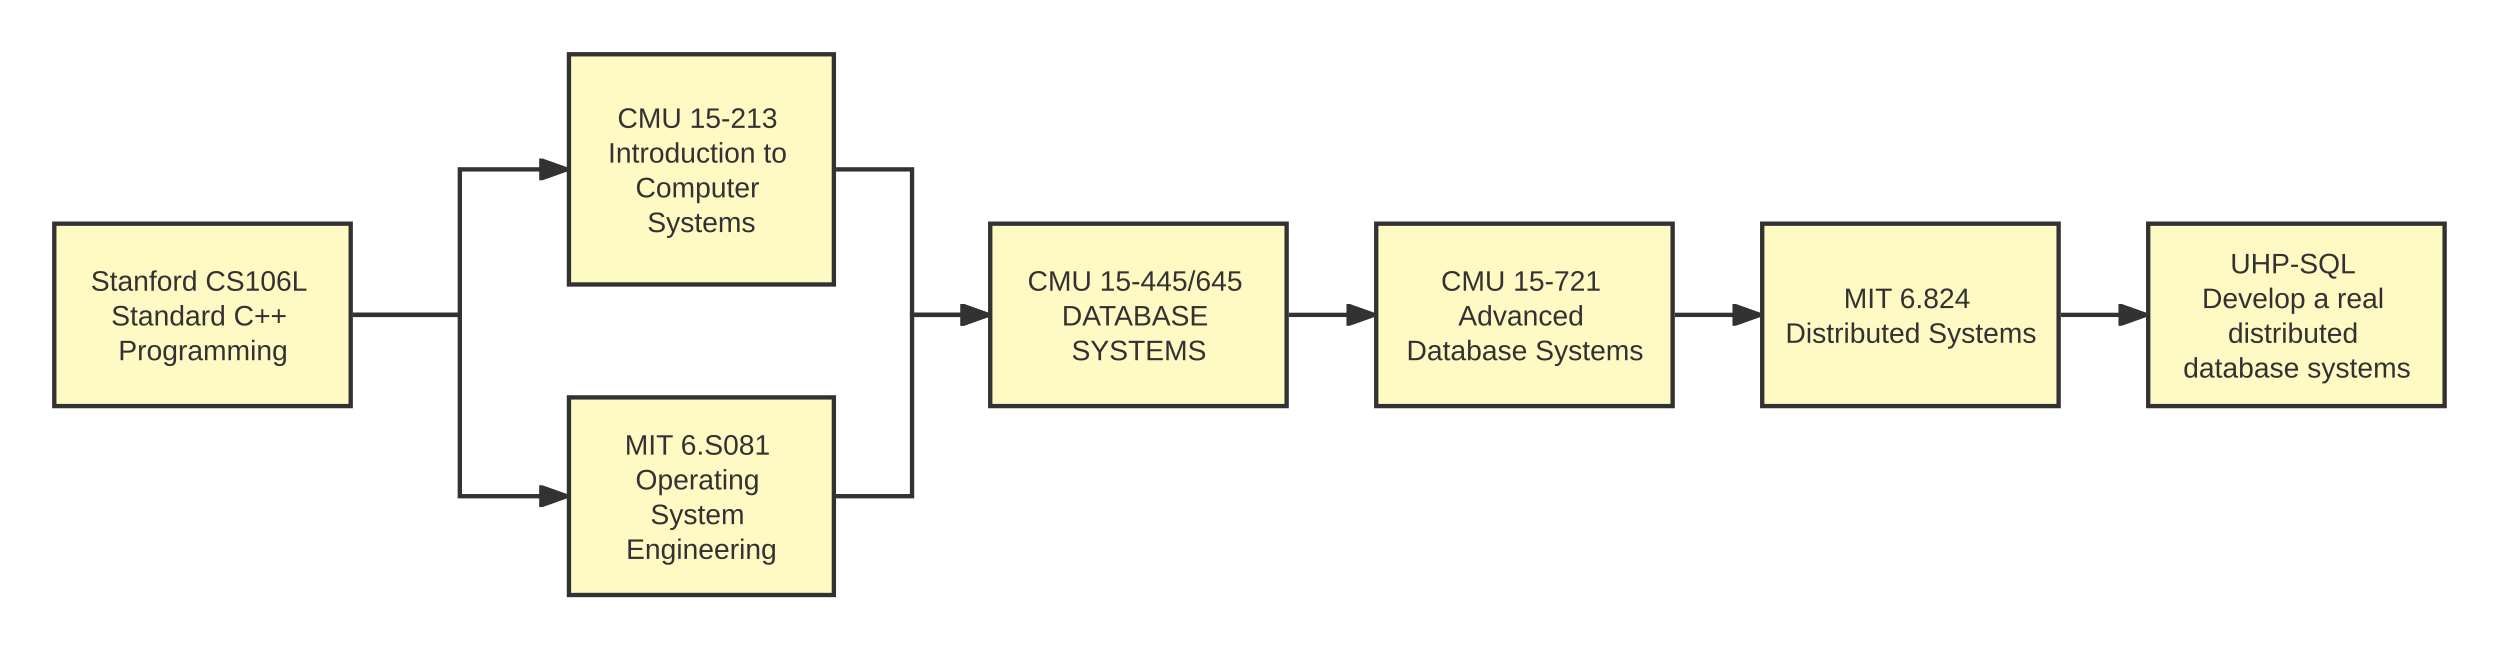
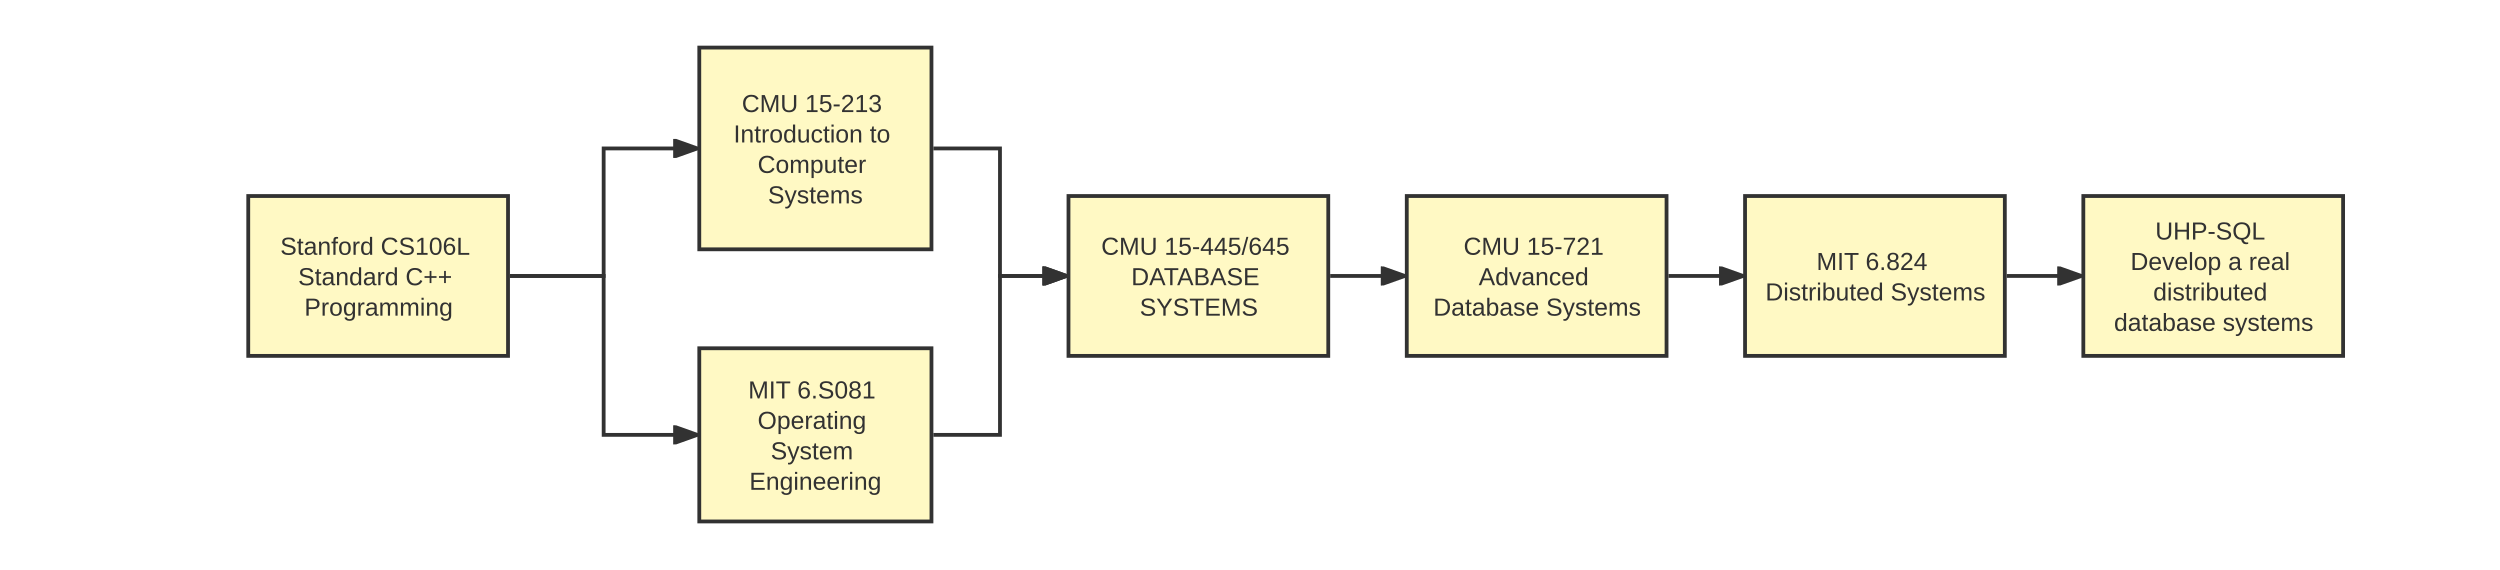
- <svg xmlns="http://www.w3.org/2000/svg" id="SvgjsSvg1006" width="1151.25" height="299" version="1.1">
+ <svg xmlns="http://www.w3.org/2000/svg" id="SvgjsSvg1006" width="100%" height="299" version="1.1">
  <defs id="SvgjsDefs1007">
    <marker id="SvgjsMarker1044" markerWidth="14" markerHeight="10" refX="10" refY="5" viewBox="0 0 14 10" orient="auto" markerUnits="userSpaceOnUse" stroke-dasharray="0,0">
      <path id="SvgjsPath1045" d="M0,0 L14,5 L0,10 L0,0" fill="#323232" stroke="#323232" stroke-width="1" />
    </marker>
    <marker id="SvgjsMarker1048" markerWidth="14" markerHeight="10" refX="10" refY="5" viewBox="0 0 14 10" orient="auto" markerUnits="userSpaceOnUse" stroke-dasharray="0,0">
      <path id="SvgjsPath1049" d="M0,0 L14,5 L0,10 L0,0" fill="#323232" stroke="#323232" stroke-width="1" />
    </marker>
    <marker id="SvgjsMarker1062" markerWidth="14" markerHeight="10" refX="10" refY="5" viewBox="0 0 14 10" orient="auto" markerUnits="userSpaceOnUse" stroke-dasharray="0,0">
      <path id="SvgjsPath1063" d="M0,0 L14,5 L0,10 L0,0" fill="#323232" stroke="#323232" stroke-width="1" />
    </marker>
    <marker id="SvgjsMarker1066" markerWidth="14" markerHeight="10" refX="10" refY="5" viewBox="0 0 14 10" orient="auto" markerUnits="userSpaceOnUse" stroke-dasharray="0,0">
      <path id="SvgjsPath1067" d="M0,0 L14,5 L0,10 L0,0" fill="#323232" stroke="#323232" stroke-width="1" />
    </marker>
    <marker id="SvgjsMarker1080" markerWidth="14" markerHeight="10" refX="10" refY="5" viewBox="0 0 14 10" orient="auto" markerUnits="userSpaceOnUse" stroke-dasharray="0,0">
      <path id="SvgjsPath1081" d="M0,0 L14,5 L0,10 L0,0" fill="#323232" stroke="#323232" stroke-width="1" />
    </marker>
    <marker id="SvgjsMarker1092" markerWidth="14" markerHeight="10" refX="10" refY="5" viewBox="0 0 14 10" orient="auto" markerUnits="userSpaceOnUse" stroke-dasharray="0,0">
      <path id="SvgjsPath1093" d="M0,0 L14,5 L0,10 L0,0" fill="#323232" stroke="#323232" stroke-width="1" />
    </marker>
    <marker id="SvgjsMarker1108" markerWidth="14" markerHeight="10" refX="10" refY="5" viewBox="0 0 14 10" orient="auto" markerUnits="userSpaceOnUse" stroke-dasharray="0,0">
      <path id="SvgjsPath1109" d="M0,0 L14,5 L0,10 L0,0" fill="#323232" stroke="#323232" stroke-width="1" />
    </marker>
  </defs>
  <g id="SvgjsG1008" transform="translate(25,103)">
    <path id="SvgjsPath1009" d="M 0 0L 136.5 0L 136.5 84L 0 84Z" stroke="rgba(50,50,50,1)" stroke-width="2" fill-opacity="1" fill="#fff9c4" />
    <g id="SvgjsG1010">
      <text id="SvgjsText1011" font-family="Arial" text-anchor="middle" font-size="13px" width="117px" fill="#323232" font-weight="400" align="middle" lineHeight="125%" anchor="middle" family="Arial" size="13px" weight="400" font-style="" opacity="1" y="14.875" transform="rotate(0)">
        <tspan id="SvgjsTspan1012" dy="16" x="68.5">
          <tspan id="SvgjsTspan1013" style="text-decoration:;">Stanford CS106L</tspan>
        </tspan>
        <tspan id="SvgjsTspan1014" dy="16" x="68.5">
          <tspan id="SvgjsTspan1015" style="text-decoration:;">Standard C++ </tspan>
        </tspan>
        <tspan id="SvgjsTspan1016" dy="16" x="68.5">
          <tspan id="SvgjsTspan1017" style="text-decoration:;">Programming</tspan>
        </tspan>
      </text>
    </g>
  </g>
  <g id="SvgjsG1018" transform="translate(262,25)">
    <path id="SvgjsPath1019" d="M 0 0L 122 0L 122 106L 0 106Z" stroke="rgba(50,50,50,1)" stroke-width="2" fill-opacity="1" fill="#fff9c4" />
    <g id="SvgjsG1020">
      <text id="SvgjsText1021" font-family="Arial" text-anchor="middle" font-size="13px" width="102px" fill="#323232" font-weight="400" align="middle" lineHeight="125%" anchor="middle" family="Arial" size="13px" weight="400" font-style="" opacity="1" y="17.875" transform="rotate(0)">
        <tspan id="SvgjsTspan1022" dy="16" x="61">
          <tspan id="SvgjsTspan1023" style="text-decoration:;">CMU 15-213</tspan>
        </tspan>
        <tspan id="SvgjsTspan1024" dy="16" x="61">
          <tspan id="SvgjsTspan1025" style="text-decoration:;">Introduction to </tspan>
        </tspan>
        <tspan id="SvgjsTspan1026" dy="16" x="61">
          <tspan id="SvgjsTspan1027" style="text-decoration:;">Computer </tspan>
        </tspan>
        <tspan id="SvgjsTspan1028" dy="16" x="61">
          <tspan id="SvgjsTspan1029" style="text-decoration:;">Systems</tspan>
        </tspan>
      </text>
    </g>
  </g>
  <g id="SvgjsG1030" transform="translate(262,183)">
    <path id="SvgjsPath1031" d="M 0 0L 122 0L 122 91L 0 91Z" stroke="rgba(50,50,50,1)" stroke-width="2" fill-opacity="1" fill="#fff9c4" />
    <g id="SvgjsG1032">
      <text id="SvgjsText1033" font-family="Arial" text-anchor="middle" font-size="13px" width="102px" fill="#323232" font-weight="400" align="middle" lineHeight="125%" anchor="middle" family="Arial" size="13px" weight="400" font-style="" opacity="1" y="10.375" transform="rotate(0)">
        <tspan id="SvgjsTspan1034" dy="16" x="61">
          <tspan id="SvgjsTspan1035" style="text-decoration:;">MIT 6.S081</tspan>
        </tspan>
        <tspan id="SvgjsTspan1036" dy="16" x="61">
          <tspan id="SvgjsTspan1037" style="text-decoration:;"> Operating </tspan>
        </tspan>
        <tspan id="SvgjsTspan1038" dy="16" x="61">
          <tspan id="SvgjsTspan1039" style="text-decoration:;">System </tspan>
        </tspan>
        <tspan id="SvgjsTspan1040" dy="16" x="61">
          <tspan id="SvgjsTspan1041" style="text-decoration:;">Engineering</tspan>
        </tspan>
      </text>
    </g>
  </g>
  <g id="SvgjsG1042">
    <path id="SvgjsPath1043" d="M162.5 145L211.75 145L211.75 78L258.4 78" stroke="#323232" stroke-width="2" fill="none" marker-end="url(#SvgjsMarker1044)" />
  </g>
  <g id="SvgjsG1046">
    <path id="SvgjsPath1047" d="M162.5 145L211.75 145L211.75 228.5L258.4 228.5" stroke="#323232" stroke-width="2" fill="none" marker-end="url(#SvgjsMarker1048)" />
  </g>
  <g id="SvgjsG1050" transform="translate(456,103)">
    <path id="SvgjsPath1051" d="M 0 0L 136.5 0L 136.5 84L 0 84Z" stroke="rgba(50,50,50,1)" stroke-width="2" fill-opacity="1" fill="#fff9c4" />
    <g id="SvgjsG1052">
      <text id="SvgjsText1053" font-family="Arial" text-anchor="middle" font-size="13px" width="117px" fill="#323232" font-weight="400" align="middle" lineHeight="125%" anchor="middle" family="Arial" size="13px" weight="400" font-style="" opacity="1" y="14.875" transform="rotate(0)">
        <tspan id="SvgjsTspan1054" dy="16" x="68.5">
          <tspan id="SvgjsTspan1055" style="text-decoration:;">CMU 15-445/645</tspan>
        </tspan>
        <tspan id="SvgjsTspan1056" dy="16" x="68.5">
          <tspan id="SvgjsTspan1057" style="text-decoration:;">DATABASE </tspan>
        </tspan>
        <tspan id="SvgjsTspan1058" dy="16" x="68.5">
          <tspan id="SvgjsTspan1059" style="text-decoration:;">SYSTEMS</tspan>
        </tspan>
      </text>
    </g>
  </g>
  <g id="SvgjsG1060">
    <path id="SvgjsPath1061" d="M385 78L420 78L420 145L452.4 145" stroke="#323232" stroke-width="2" fill="none" marker-end="url(#SvgjsMarker1062)" />
  </g>
  <g id="SvgjsG1064">
    <path id="SvgjsPath1065" d="M385 228.5L420 228.5L420 145L452.4 145" stroke="#323232" stroke-width="2" fill="none" marker-end="url(#SvgjsMarker1066)" />
  </g>
  <g id="SvgjsG1068" transform="translate(633.75,103)">
    <path id="SvgjsPath1069" d="M 0 0L 136.5 0L 136.5 84L 0 84Z" stroke="rgba(50,50,50,1)" stroke-width="2" fill-opacity="1" fill="#fff9c4" />
    <g id="SvgjsG1070">
      <text id="SvgjsText1071" font-family="Arial" text-anchor="middle" font-size="13px" width="117px" fill="#323232" font-weight="400" align="middle" lineHeight="125%" anchor="middle" family="Arial" size="13px" weight="400" font-style="" opacity="1" y="14.875" transform="rotate(0)">
        <tspan id="SvgjsTspan1072" dy="16" x="68.5">
          <tspan id="SvgjsTspan1073" style="text-decoration:;">CMU 15-721</tspan>
        </tspan>
        <tspan id="SvgjsTspan1074" dy="16" x="68.5">
          <tspan id="SvgjsTspan1075" style="text-decoration:;">Advanced </tspan>
        </tspan>
        <tspan id="SvgjsTspan1076" dy="16" x="68.5">
          <tspan id="SvgjsTspan1077" style="text-decoration:;">Database Systems</tspan>
        </tspan>
      </text>
    </g>
  </g>
  <g id="SvgjsG1078">
    <path id="SvgjsPath1079" d="M593.5 145L613.125 145L613.125 145L630.15 145" stroke="#323232" stroke-width="2" fill="none" marker-end="url(#SvgjsMarker1080)" />
  </g>
  <g id="SvgjsG1082" transform="translate(811.5,103)">
    <path id="SvgjsPath1083" d="M 0 0L 136.5 0L 136.5 84L 0 84Z" stroke="rgba(50,50,50,1)" stroke-width="2" fill-opacity="1" fill="#fff9c4" />
    <g id="SvgjsG1084">
      <text id="SvgjsText1085" font-family="Arial" text-anchor="middle" font-size="13px" width="117px" fill="#323232" font-weight="400" align="middle" lineHeight="125%" anchor="middle" family="Arial" size="13px" weight="400" font-style="" opacity="1" y="22.875" transform="rotate(0)">
        <tspan id="SvgjsTspan1086" dy="16" x="68.5">
          <tspan id="SvgjsTspan1087" style="text-decoration:;">MIT 6.824</tspan>
        </tspan>
        <tspan id="SvgjsTspan1088" dy="16" x="68.5">
          <tspan id="SvgjsTspan1089" style="text-decoration:;">Distributed Systems</tspan>
        </tspan>
      </text>
    </g>
  </g>
  <g id="SvgjsG1090">
    <path id="SvgjsPath1091" d="M771.25 145L790.875 145L790.875 145L807.9 145" stroke="#323232" stroke-width="2" fill="none" marker-end="url(#SvgjsMarker1092)" />
  </g>
  <g id="SvgjsG1094" transform="translate(989.25,103)">
    <path id="SvgjsPath1095" d="M 0 0L 136.5 0L 136.5 84L 0 84Z" stroke="rgba(50,50,50,1)" stroke-width="2" fill-opacity="1" fill="#fff9c4" />
    <g id="SvgjsG1096">
      <text id="SvgjsText1097" font-family="Arial" text-anchor="middle" font-size="13px" width="117px" fill="#323232" font-weight="400" align="middle" lineHeight="125%" anchor="middle" family="Arial" size="13px" weight="400" font-style="" opacity="1" y="6.875" transform="rotate(0)">
        <tspan id="SvgjsTspan1098" dy="16" x="68.5">
          <tspan id="SvgjsTspan1099" style="text-decoration:;">UHP-SQL</tspan>
        </tspan>
        <tspan id="SvgjsTspan1100" dy="16" x="68.5">
          <tspan id="SvgjsTspan1101" style="text-decoration:;">Develop a real </tspan>
        </tspan>
        <tspan id="SvgjsTspan1102" dy="16" x="68.5">
          <tspan id="SvgjsTspan1103" style="text-decoration:;">distributed </tspan>
        </tspan>
        <tspan id="SvgjsTspan1104" dy="16" x="68.5">
          <tspan id="SvgjsTspan1105" style="text-decoration:;">database systems</tspan>
        </tspan>
      </text>
    </g>
  </g>
  <g id="SvgjsG1106">
    <path id="SvgjsPath1107" d="M949 145L968.625 145L968.625 145L985.65 145" stroke="#323232" stroke-width="2" fill="none" marker-end="url(#SvgjsMarker1108)" />
  </g>
</svg>
